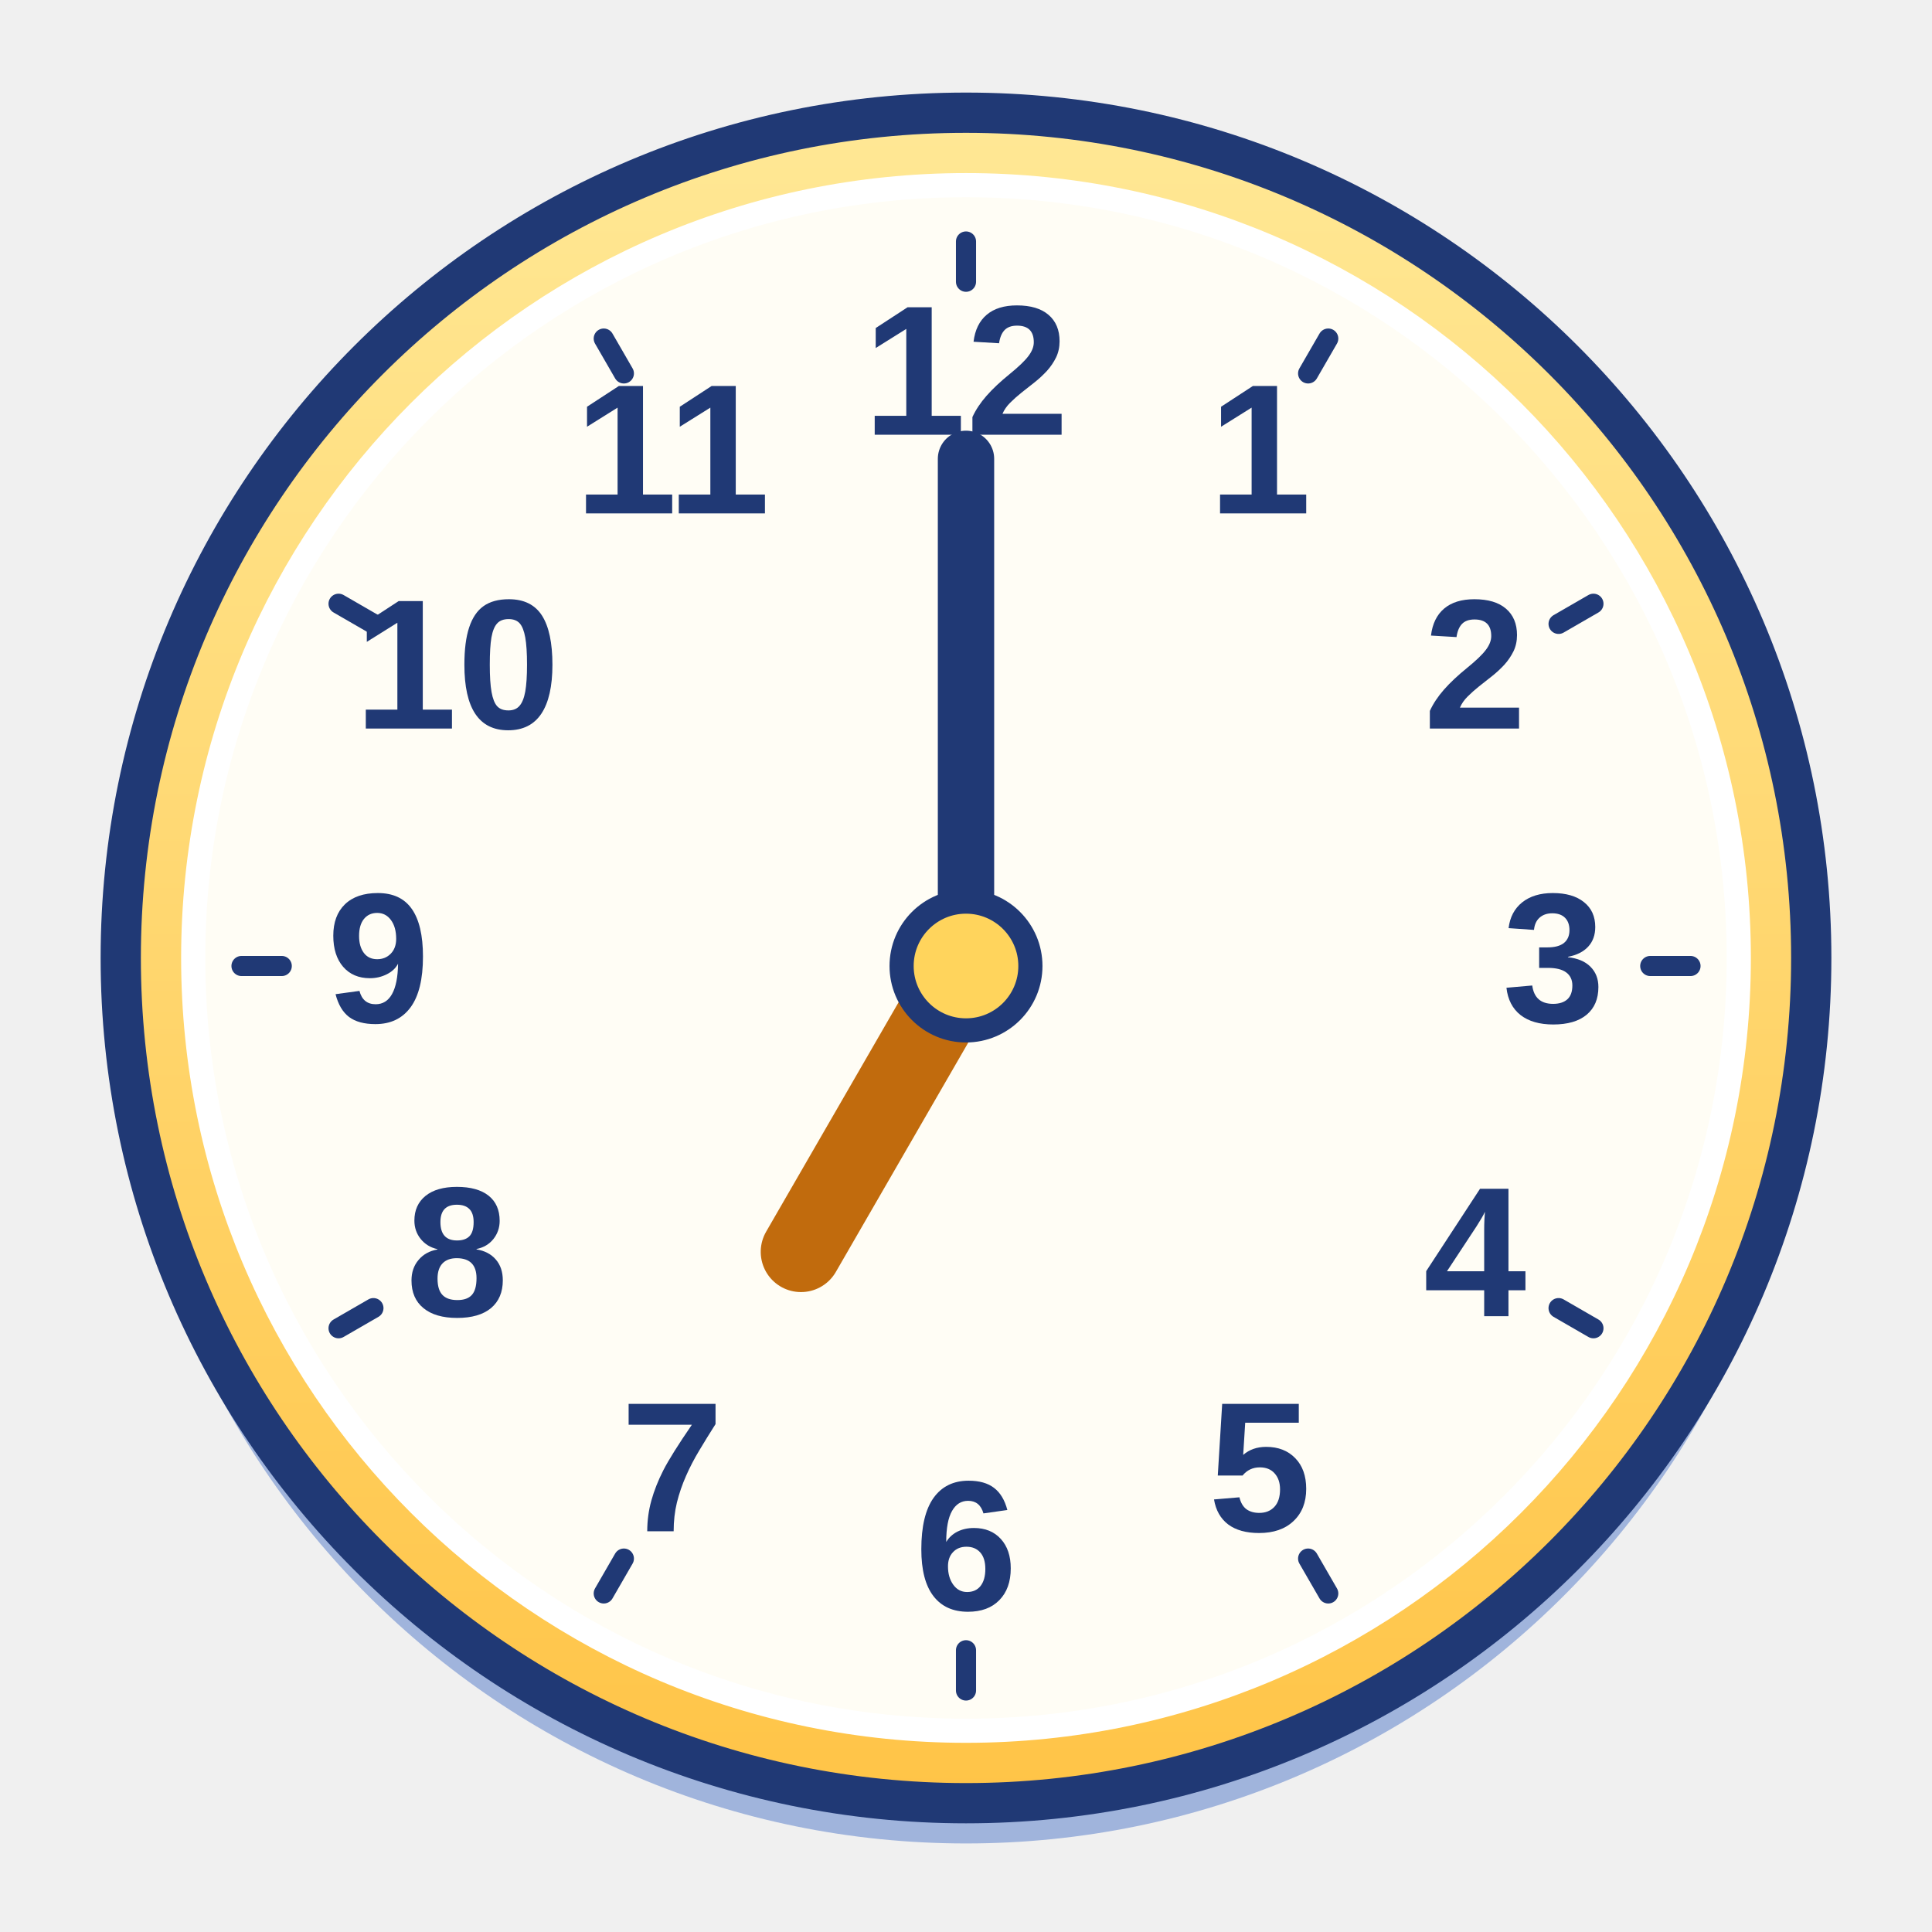
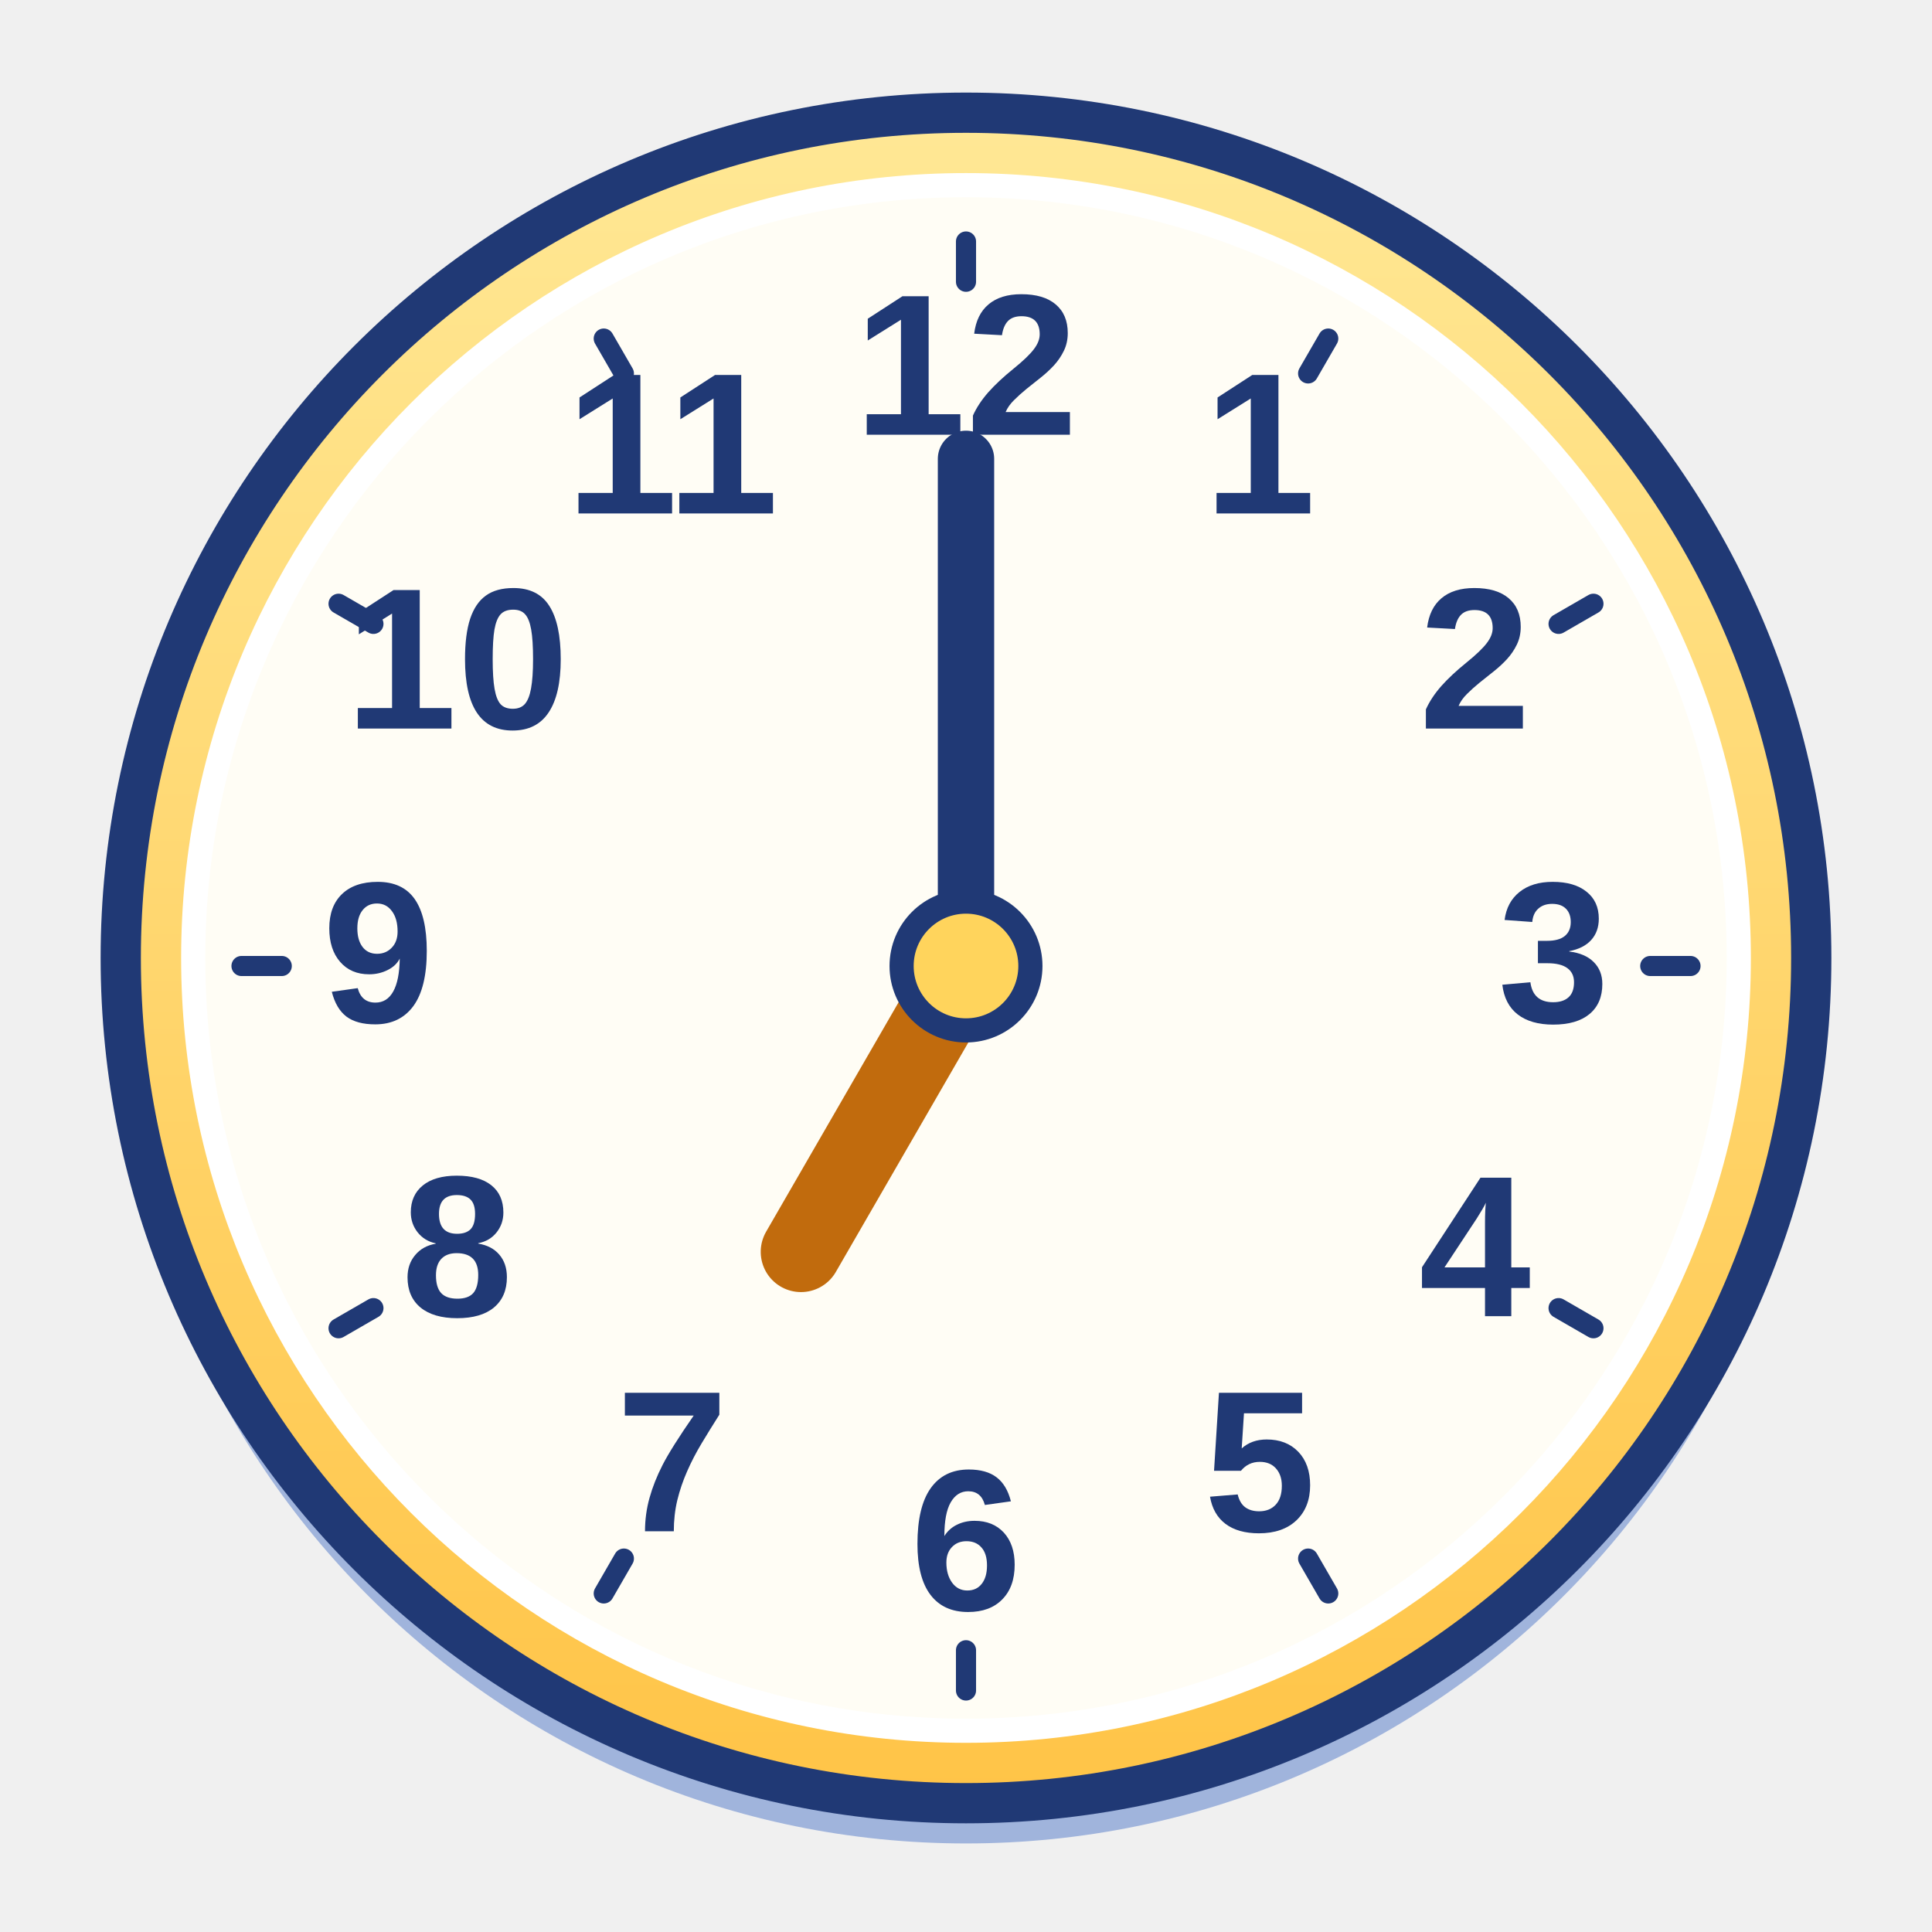
<svg xmlns="http://www.w3.org/2000/svg" viewBox="0 0 240 240">
  <defs>
    <linearGradient id="rim" x2="0" y2="1">
      <stop stop-color="#ffe895" />
      <stop offset="1" stop-color="#ffc447" />
    </linearGradient>
  </defs>
  <circle cx="120" cy="124" r="105" fill="#a0b4dc" />
  <circle cx="120" cy="119" r="105" fill="url(#rim)" stroke="#203975" stroke-width="5" />
  <circle cx="120" cy="119" r="96" fill="#fffdf5" stroke="#fff" stroke-width="3" />
  <path d="M120 30v5" transform="rotate(0 120 120)" stroke="#203975" stroke-width="2.5" stroke-linecap="round" />
  <path d="M120 30v5" transform="rotate(30 120 120)" stroke="#203975" stroke-width="2.5" stroke-linecap="round" />
  <path d="M120 30v5" transform="rotate(60 120 120)" stroke="#203975" stroke-width="2.5" stroke-linecap="round" />
  <path d="M120 30v5" transform="rotate(90 120 120)" stroke="#203975" stroke-width="2.5" stroke-linecap="round" />
  <path d="M120 30v5" transform="rotate(120 120 120)" stroke="#203975" stroke-width="2.5" stroke-linecap="round" />
  <path d="M120 30v5" transform="rotate(150 120 120)" stroke="#203975" stroke-width="2.5" stroke-linecap="round" />
  <path d="M120 30v5" transform="rotate(180 120 120)" stroke="#203975" stroke-width="2.5" stroke-linecap="round" />
  <path d="M120 30v5" transform="rotate(210 120 120)" stroke="#203975" stroke-width="2.5" stroke-linecap="round" />
  <path d="M120 30v5" transform="rotate(240 120 120)" stroke="#203975" stroke-width="2.5" stroke-linecap="round" />
  <path d="M120 30v5" transform="rotate(270 120 120)" stroke="#203975" stroke-width="2.5" stroke-linecap="round" />
  <path d="M120 30v5" transform="rotate(300 120 120)" stroke="#203975" stroke-width="2.5" stroke-linecap="round" />
  <path d="M120 30v5" transform="rotate(330 120 120)" stroke="#203975" stroke-width="2.5" stroke-linecap="round" />
-   <text x="156.50" y="63.78" text-anchor="middle" fill="#203975" font-family="Arial,sans-serif" font-size="23" font-weight="700">1</text>
-   <text x="183.22" y="90.50" text-anchor="middle" fill="#203975" font-family="Arial,sans-serif" font-size="23" font-weight="700">2</text>
-   <text x="193.00" y="127.00" text-anchor="middle" fill="#203975" font-family="Arial,sans-serif" font-size="23" font-weight="700">3</text>
-   <text x="183.22" y="163.50" text-anchor="middle" fill="#203975" font-family="Arial,sans-serif" font-size="23" font-weight="700">4</text>
-   <text x="156.50" y="190.22" text-anchor="middle" fill="#203975" font-family="Arial,sans-serif" font-size="23" font-weight="700">5</text>
-   <text x="120.00" y="200.00" text-anchor="middle" fill="#203975" font-family="Arial,sans-serif" font-size="23" font-weight="700">6</text>
-   <text x="83.50" y="190.22" text-anchor="middle" fill="#203975" font-family="Arial,sans-serif" font-size="23" font-weight="700">7</text>
-   <text x="56.78" y="163.50" text-anchor="middle" fill="#203975" font-family="Arial,sans-serif" font-size="23" font-weight="700">8</text>
-   <text x="47.00" y="127.00" text-anchor="middle" fill="#203975" font-family="Arial,sans-serif" font-size="23" font-weight="700">9</text>
-   <text x="56.78" y="90.50" text-anchor="middle" fill="#203975" font-family="Arial,sans-serif" font-size="23" font-weight="700">10</text>
-   <text x="83.50" y="63.78" text-anchor="middle" fill="#203975" font-family="Arial,sans-serif" font-size="23" font-weight="700">11</text>
-   <text x="120.00" y="54.00" text-anchor="middle" fill="#203975" font-family="Arial,sans-serif" font-size="23" font-weight="700">12</text>
+   <text x="156.50" y="63.78" text-anchor="middle" fill="#203975" font-family="Trebuchet MS,Arial,sans-serif" font-size="25" font-weight="700">1</text>
+   <text x="183.22" y="90.50" text-anchor="middle" fill="#203975" font-family="Trebuchet MS,Arial,sans-serif" font-size="25" font-weight="700">2</text>
+   <text x="193.00" y="127.00" text-anchor="middle" fill="#203975" font-family="Trebuchet MS,Arial,sans-serif" font-size="25" font-weight="700">3</text>
+   <text x="183.22" y="163.50" text-anchor="middle" fill="#203975" font-family="Trebuchet MS,Arial,sans-serif" font-size="25" font-weight="700">4</text>
+   <text x="156.50" y="190.22" text-anchor="middle" fill="#203975" font-family="Trebuchet MS,Arial,sans-serif" font-size="25" font-weight="700">5</text>
+   <text x="120.00" y="200.00" text-anchor="middle" fill="#203975" font-family="Trebuchet MS,Arial,sans-serif" font-size="25" font-weight="700">6</text>
+   <text x="83.50" y="190.22" text-anchor="middle" fill="#203975" font-family="Trebuchet MS,Arial,sans-serif" font-size="25" font-weight="700">7</text>
+   <text x="56.78" y="163.50" text-anchor="middle" fill="#203975" font-family="Trebuchet MS,Arial,sans-serif" font-size="25" font-weight="700">8</text>
+   <text x="47.00" y="127.00" text-anchor="middle" fill="#203975" font-family="Trebuchet MS,Arial,sans-serif" font-size="25" font-weight="700">9</text>
+   <text x="56.78" y="90.50" text-anchor="middle" fill="#203975" font-family="Trebuchet MS,Arial,sans-serif" font-size="25" font-weight="700">10</text>
+   <text x="83.50" y="63.78" text-anchor="middle" fill="#203975" font-family="Trebuchet MS,Arial,sans-serif" font-size="25" font-weight="700">11</text>
+   <text x="120.00" y="54.00" text-anchor="middle" fill="#203975" font-family="Trebuchet MS,Arial,sans-serif" font-size="25" font-weight="700">12</text>
  <g data-hand="minute" transform="rotate(0 120 120)">
    <path d="M120 120V57" stroke="#203975" stroke-width="7" stroke-linecap="round" />
  </g>
  <g data-hand="hour" transform="rotate(210 120 120)">
    <path d="M120 120V79" stroke="#c16b0d" stroke-width="10" stroke-linecap="round" />
  </g>
  <circle cx="120" cy="120" r="8" fill="#ffd45c" stroke="#203975" stroke-width="3" />
</svg>
